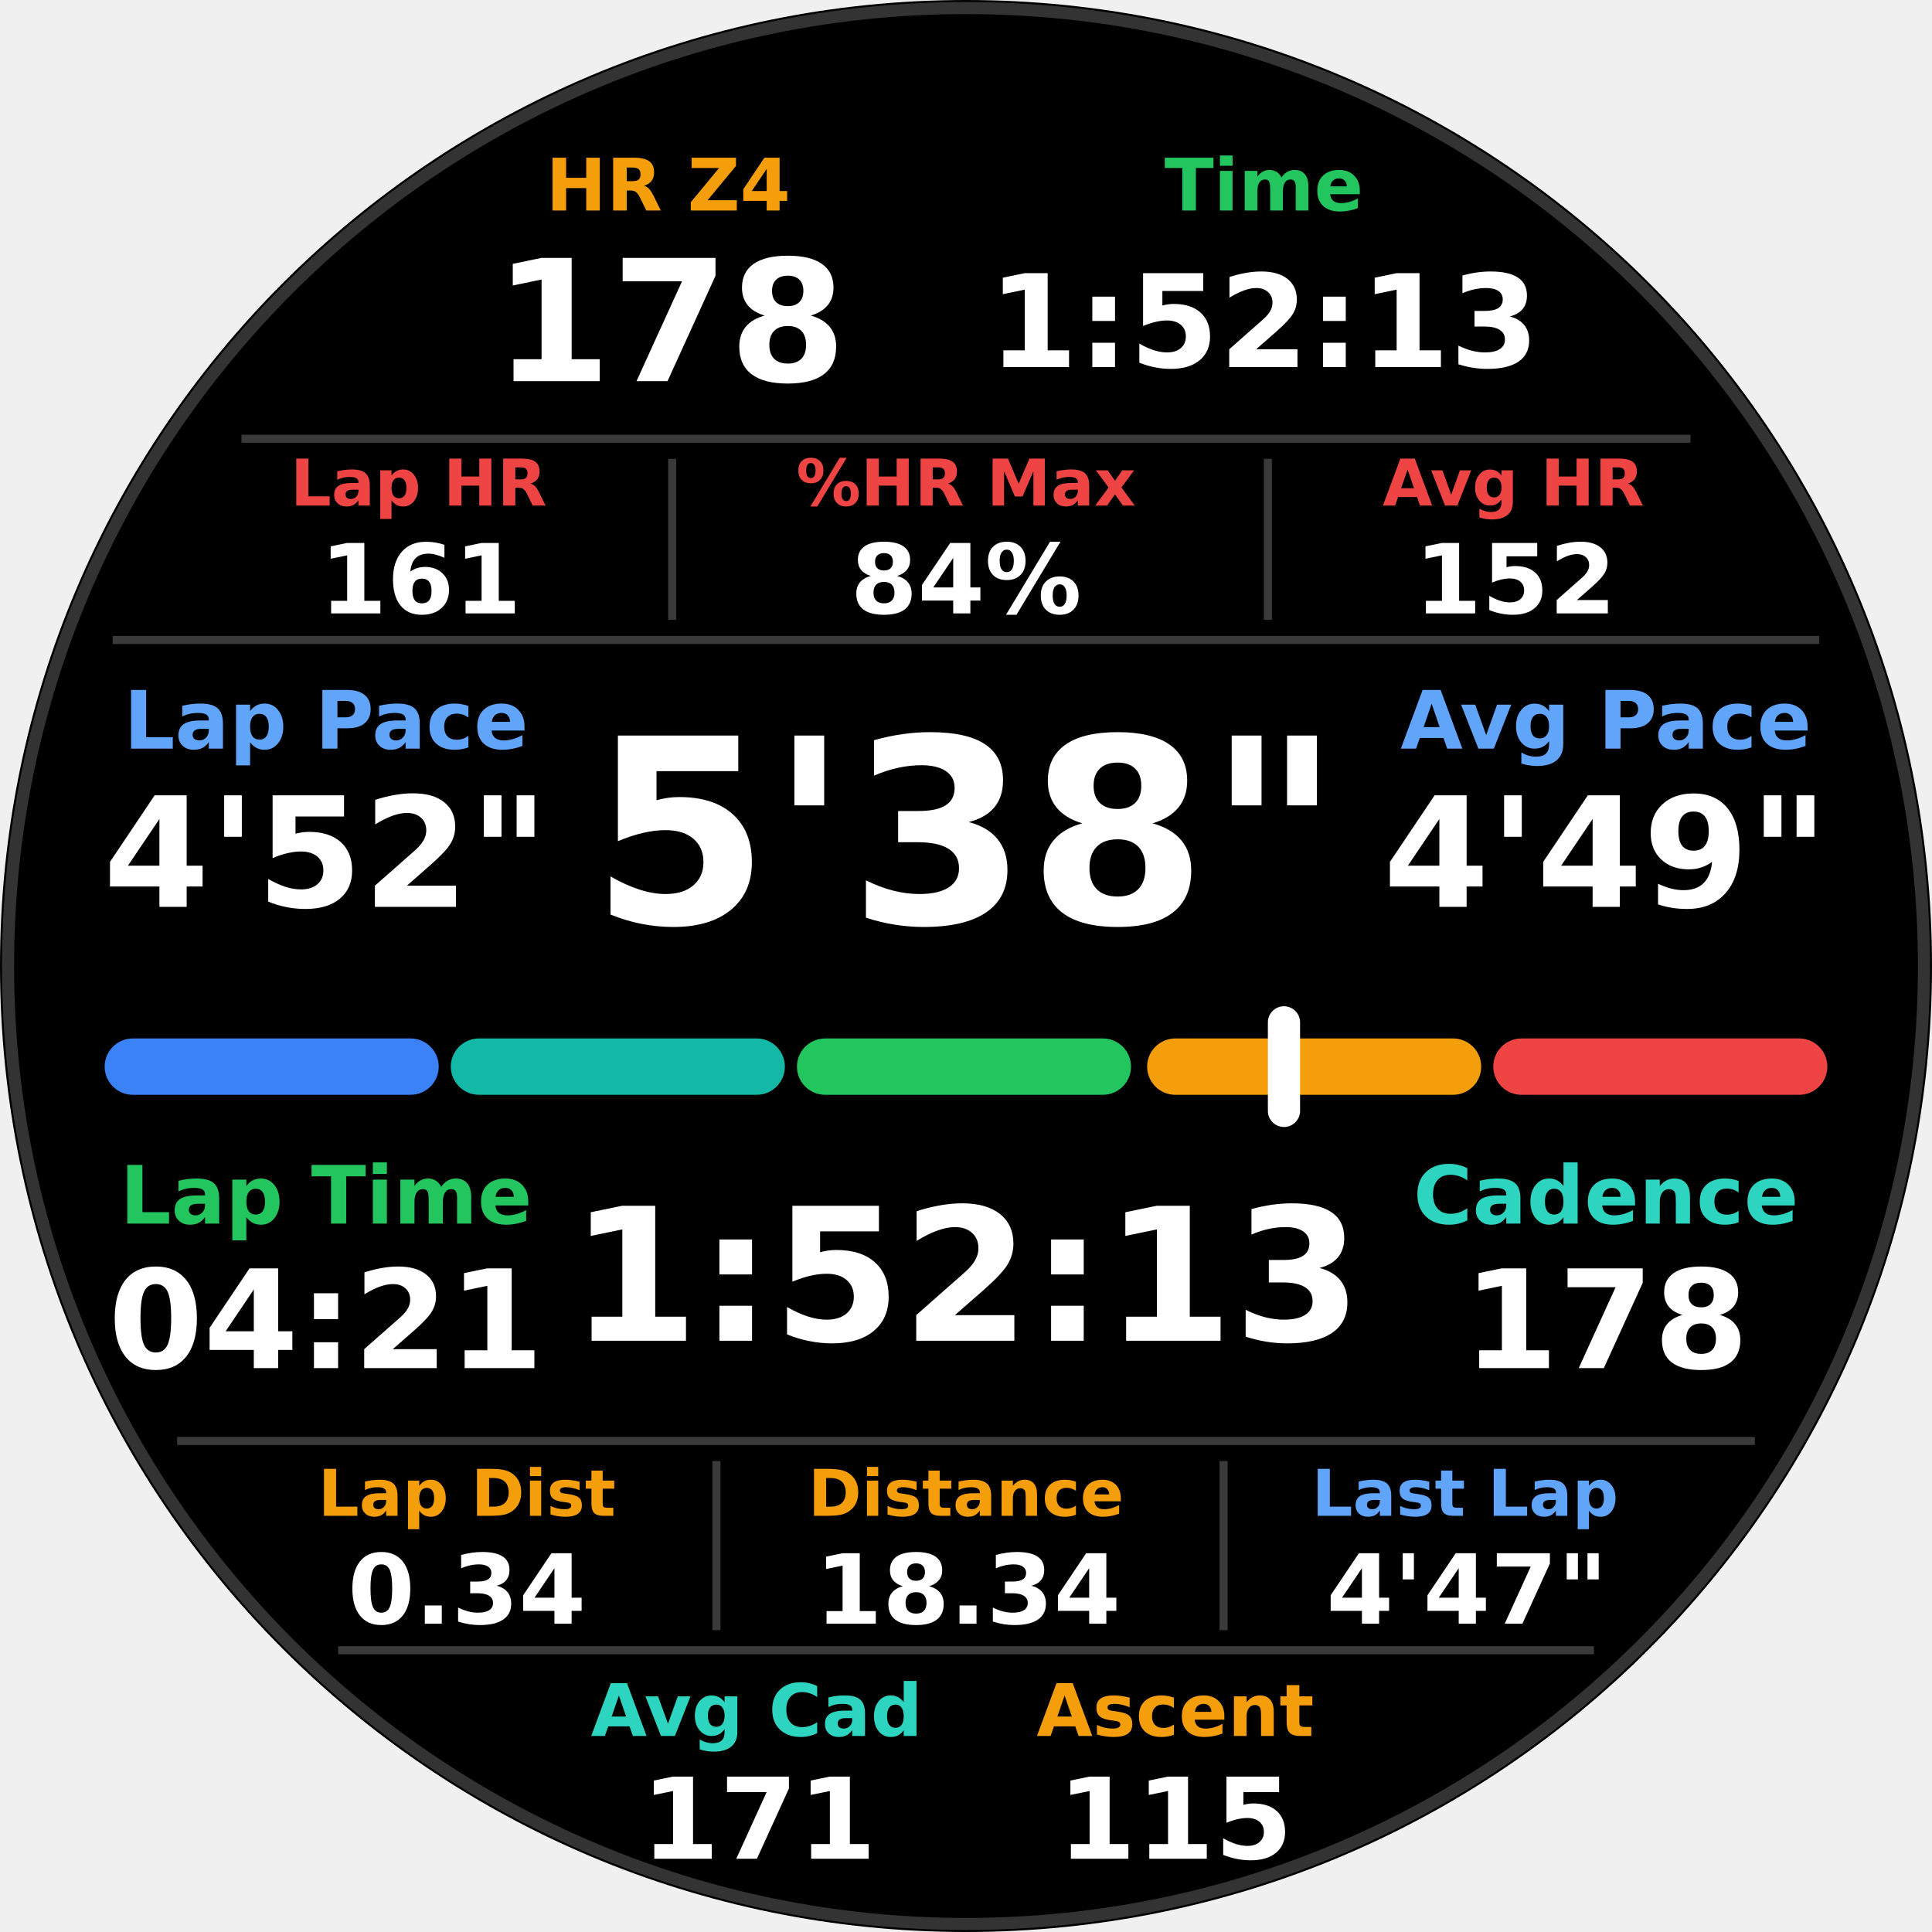
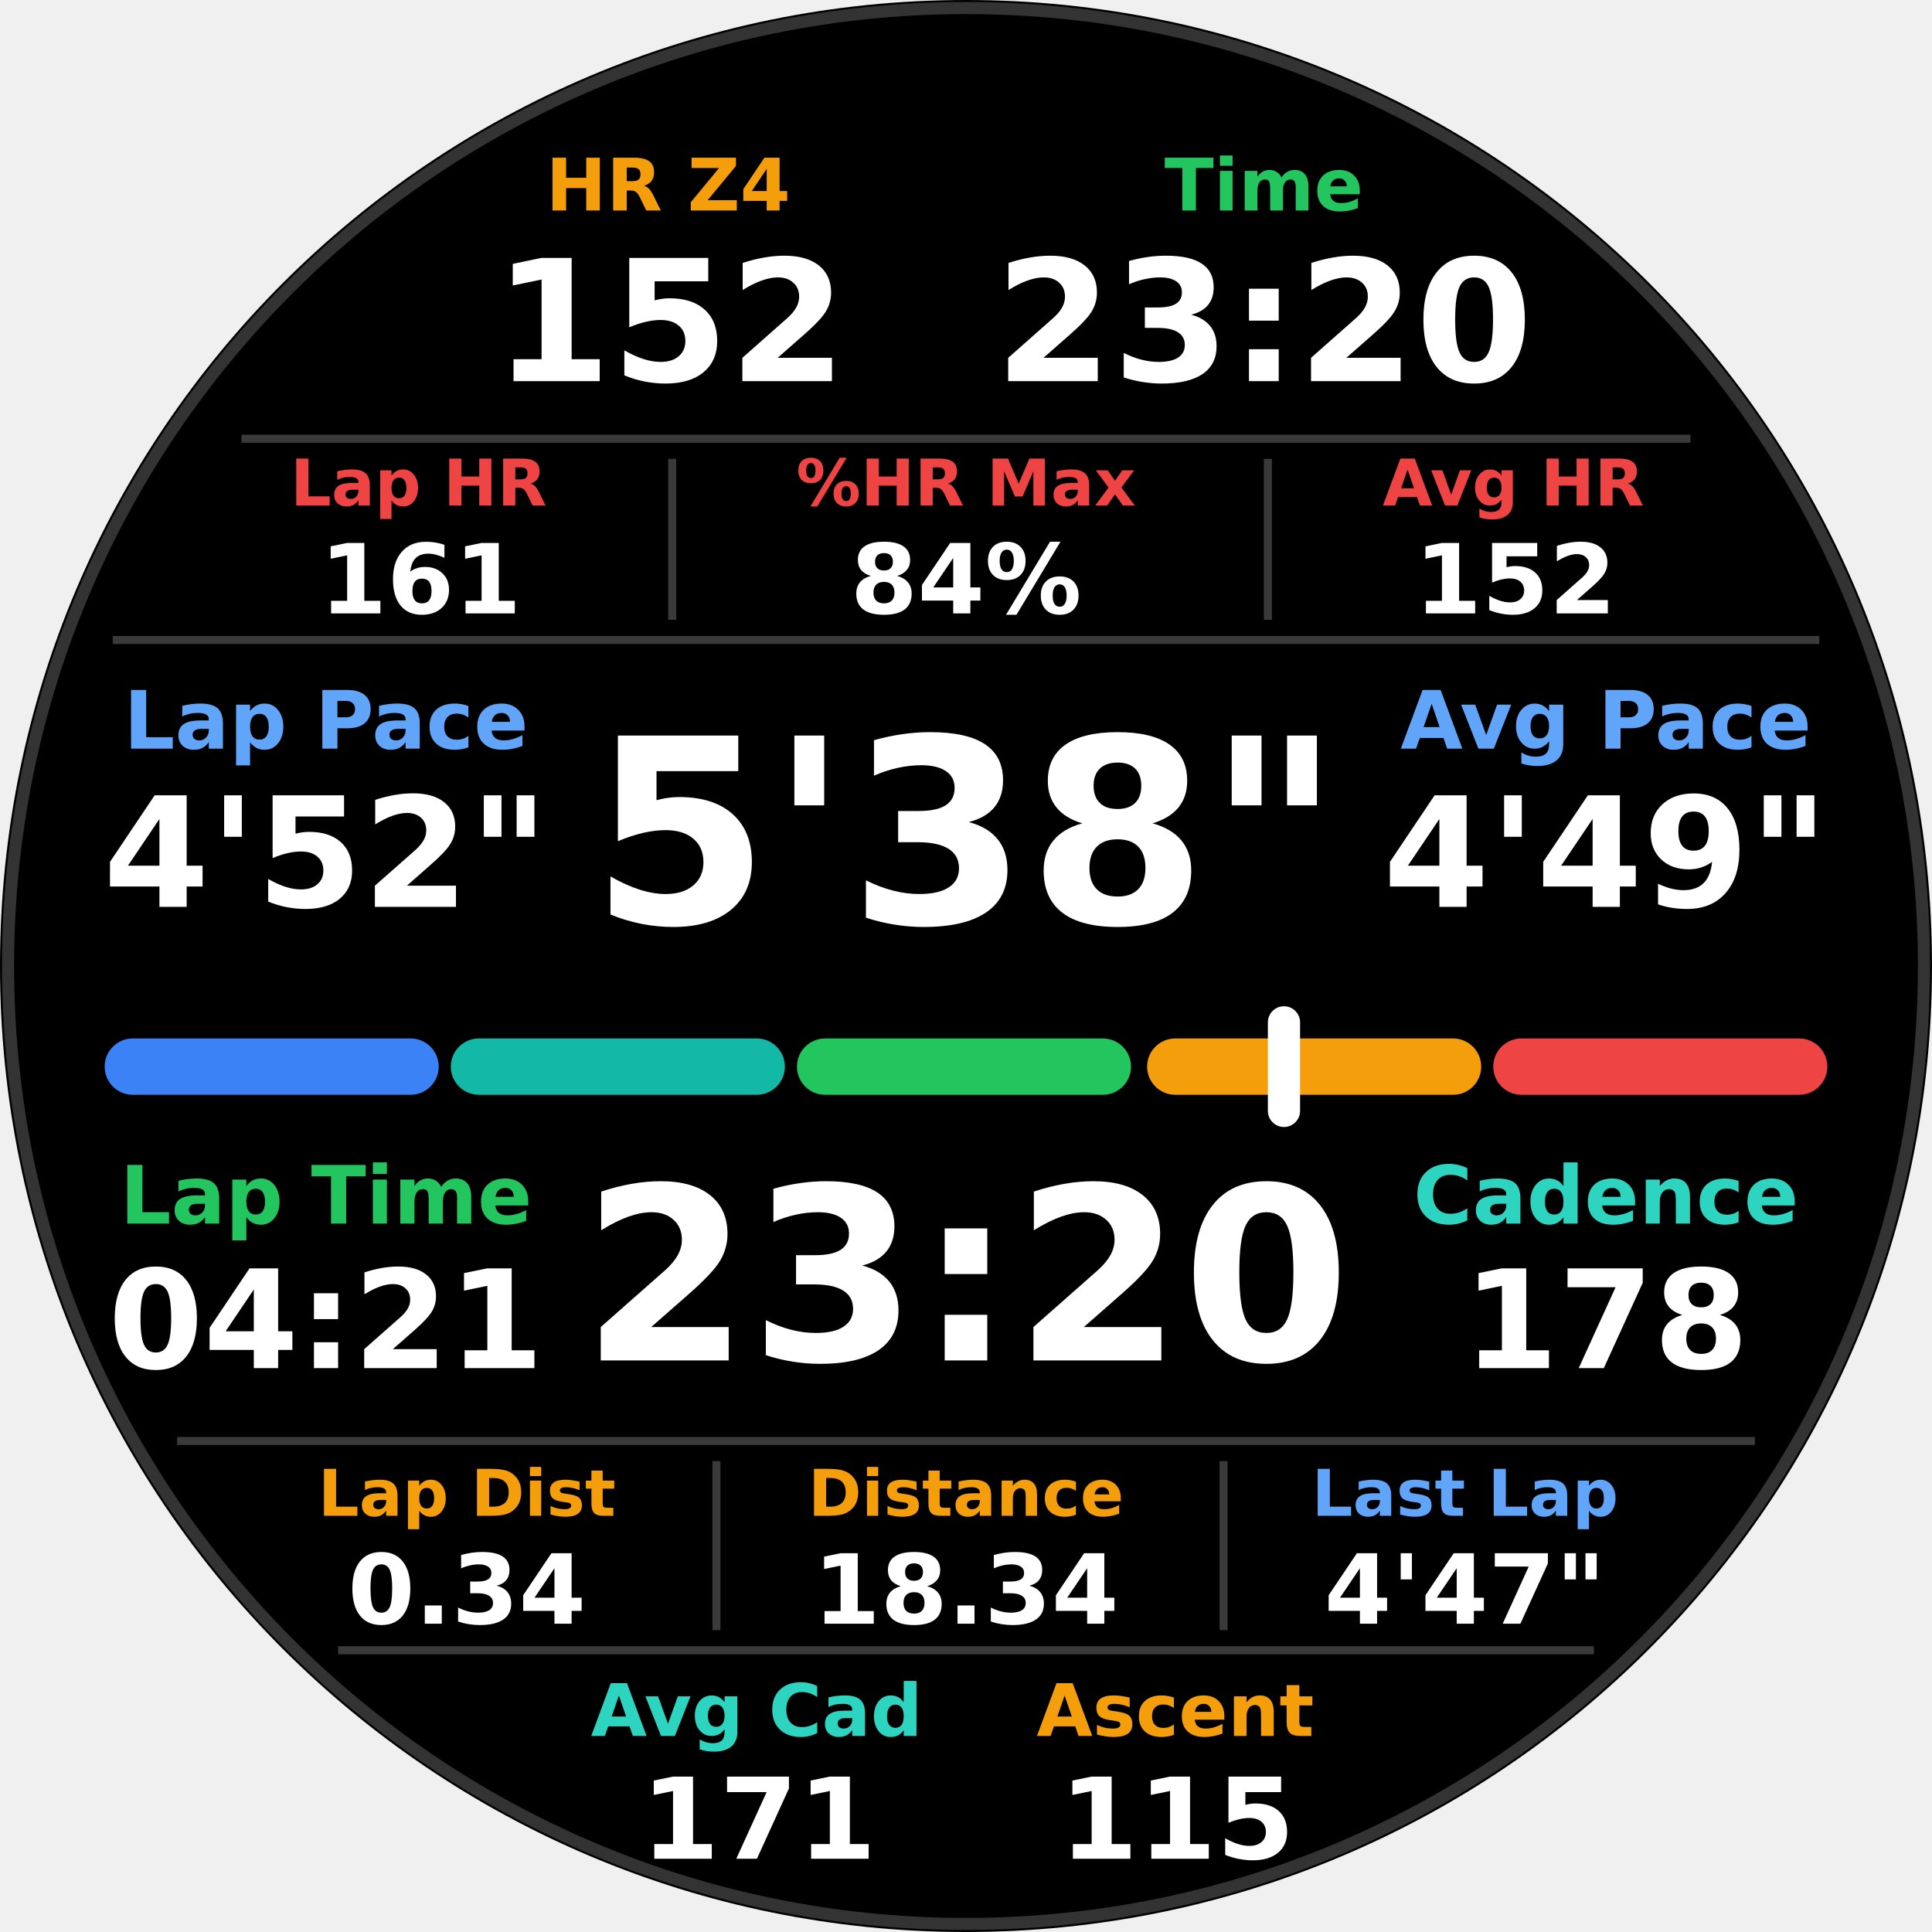
<svg xmlns="http://www.w3.org/2000/svg" width="480" height="480" viewBox="0 0 480 480">
  <defs>
    <clipPath id="round5">
      <circle cx="240" cy="240" r="240" />
    </clipPath>
  </defs>
  <circle cx="240" cy="240" r="239" fill="#000" />
  <g clip-path="url(#round5)">
    <rect x="0" y="0" width="480" height="480" rx="0" fill="#000000" />
    <rect x="60" y="108" width="360" height="2" rx="0" fill="#3a3a3a" />
    <rect x="28" y="158" width="424" height="2" rx="0" fill="#3a3a3a" />
    <rect x="44" y="357" width="392" height="2" rx="0" fill="#3a3a3a" />
    <rect x="84" y="409" width="312" height="2" rx="0" fill="#3a3a3a" />
    <text x="166" y="52.3" text-anchor="middle" font-size="18" fill="#f59e0b" font-family="'DejaVu Sans',Arial,sans-serif" font-weight="600">HR Z4</text>
    <text x="314" y="52.3" text-anchor="middle" font-size="18" fill="#22c55e" font-family="'DejaVu Sans',Arial,sans-serif" font-weight="600">Time</text>
    <text x="104" y="125.6" text-anchor="middle" font-size="16" fill="#ef4444" font-family="'DejaVu Sans',Arial,sans-serif" font-weight="600">Lap HR</text>
    <text x="240" y="125.6" text-anchor="middle" font-size="16" fill="#ef4444" font-family="'DejaVu Sans',Arial,sans-serif" font-weight="600">%HR Max</text>
    <text x="376" y="125.6" text-anchor="middle" font-size="16" fill="#ef4444" font-family="'DejaVu Sans',Arial,sans-serif" font-weight="600">Avg HR</text>
    <text x="81" y="186" text-anchor="middle" font-size="20" fill="#60a5fa" font-family="'DejaVu Sans',Arial,sans-serif" font-weight="600">Lap Pace</text>
    <text x="399" y="186" text-anchor="middle" font-size="20" fill="#60a5fa" font-family="'DejaVu Sans',Arial,sans-serif" font-weight="600">Avg Pace</text>
    <text x="81" y="304" text-anchor="middle" font-size="20" fill="#22c55e" font-family="'DejaVu Sans',Arial,sans-serif" font-weight="600">Lap Time</text>
    <text x="399" y="304" text-anchor="middle" font-size="20" fill="#2dd4bf" font-family="'DejaVu Sans',Arial,sans-serif" font-weight="600">Cadence</text>
    <text x="116" y="376.6" text-anchor="middle" font-size="16" fill="#f59e0b" font-family="'DejaVu Sans',Arial,sans-serif" font-weight="600">Lap Dist</text>
    <text x="240" y="376.6" text-anchor="middle" font-size="16" fill="#f59e0b" font-family="'DejaVu Sans',Arial,sans-serif" font-weight="600">Distance</text>
    <text x="364" y="376.6" text-anchor="middle" font-size="16" fill="#60a5fa" font-family="'DejaVu Sans',Arial,sans-serif" font-weight="600">Last Lap</text>
    <text x="188" y="431.3" text-anchor="middle" font-size="18" fill="#2dd4bf" font-family="'DejaVu Sans',Arial,sans-serif" font-weight="600">Avg Cad</text>
    <text x="292" y="431.3" text-anchor="middle" font-size="18" fill="#f59e0b" font-family="'DejaVu Sans',Arial,sans-serif" font-weight="600">Ascent</text>
    <rect x="166" y="114" width="2" height="40" rx="0" fill="#3a3a3a" />
    <rect x="314" y="114" width="2" height="40" rx="0" fill="#3a3a3a" />
    <rect x="177" y="363" width="2" height="42" rx="0" fill="#3a3a3a" />
    <rect x="303" y="363" width="2" height="42" rx="0" fill="#3a3a3a" />
    <rect x="26" y="258" width="83" height="14" rx="7" fill="#3b82f6" />
    <rect x="112" y="258" width="83" height="14" rx="7" fill="#14b8a6" />
    <rect x="198" y="258" width="83" height="14" rx="7" fill="#22c55e" />
    <rect x="285" y="258" width="83" height="14" rx="7" fill="#f59e0b" />
    <rect x="371" y="258" width="83" height="14" rx="7" fill="#ef4444" />
    <rect x="315" y="250" width="8" height="30" rx="4" fill="#ffffff" />
-     <text x="166.5" y="94.7" text-anchor="middle" font-size="42" fill="#ffffff" font-family="'DejaVu Sans',Arial,sans-serif" font-weight="600">178</text>
-     <text x="314" y="91.2" text-anchor="middle" font-size="32" fill="#ffffff" font-family="'DejaVu Sans',Arial,sans-serif" font-weight="600">1:52:13</text>
+     <text x="166.5" y="94.7" text-anchor="middle" font-size="42" fill="#ffffff" font-family="'DejaVu Sans',Arial,sans-serif" font-weight="600">152</text>
+     <text x="314" y="94.7" text-anchor="middle" font-size="42" fill="#ffffff" font-family="'DejaVu Sans',Arial,sans-serif" font-weight="600">23:20</text>
    <text x="104.5" y="152.4" text-anchor="middle" font-size="24" fill="#ffffff" font-family="'DejaVu Sans',Arial,sans-serif" font-weight="600">161</text>
    <text x="240" y="152.4" text-anchor="middle" font-size="24" fill="#ffffff" font-family="'DejaVu Sans',Arial,sans-serif" font-weight="600">84%</text>
    <text x="376.5" y="152.4" text-anchor="middle" font-size="24" fill="#ffffff" font-family="'DejaVu Sans',Arial,sans-serif" font-weight="600">152</text>
    <text x="81" y="225.3" text-anchor="middle" font-size="38" fill="#ffffff" font-family="'DejaVu Sans',Arial,sans-serif" font-weight="600">4'52"</text>
    <text x="240" y="229.4" text-anchor="middle" font-size="64" fill="#ffffff" font-family="'DejaVu Sans',Arial,sans-serif" font-weight="600">5'38"</text>
    <text x="399" y="225.3" text-anchor="middle" font-size="38" fill="#ffffff" font-family="'DejaVu Sans',Arial,sans-serif" font-weight="600">4'49"</text>
    <text x="81" y="339.9" text-anchor="middle" font-size="34" fill="#ffffff" font-family="'DejaVu Sans',Arial,sans-serif" font-weight="600">04:21</text>
-     <text x="240" y="333.1" text-anchor="middle" font-size="46" fill="#ffffff" font-family="'DejaVu Sans',Arial,sans-serif" font-weight="600">1:52:13</text>
+     <text x="240" y="338" text-anchor="middle" font-size="60" fill="#ffffff" font-family="'DejaVu Sans',Arial,sans-serif" font-weight="600">23:20</text>
    <text x="399" y="339.9" text-anchor="middle" font-size="34" fill="#ffffff" font-family="'DejaVu Sans',Arial,sans-serif" font-weight="600">178</text>
    <text x="116" y="403.4" text-anchor="middle" font-size="24" fill="#ffffff" font-family="'DejaVu Sans',Arial,sans-serif" font-weight="600">0.34</text>
-     <text x="240.5" y="403.4" text-anchor="middle" font-size="24" fill="#ffffff" font-family="'DejaVu Sans',Arial,sans-serif" font-weight="600">18.34</text>
-     <text x="364.5" y="403.4" text-anchor="middle" font-size="24" fill="#ffffff" font-family="'DejaVu Sans',Arial,sans-serif" font-weight="600">4'47"</text>
+     <text x="240" y="403.4" text-anchor="middle" font-size="24" fill="#ffffff" font-family="'DejaVu Sans',Arial,sans-serif" font-weight="600">18.34</text>
+     <text x="364" y="403.4" text-anchor="middle" font-size="24" fill="#ffffff" font-family="'DejaVu Sans',Arial,sans-serif" font-weight="600">4'47"</text>
    <text x="188.5" y="461.8" text-anchor="middle" font-size="28" fill="#ffffff" font-family="'DejaVu Sans',Arial,sans-serif" font-weight="600">171</text>
-     <text x="292" y="461.8" text-anchor="middle" font-size="28" fill="#ffffff" font-family="'DejaVu Sans',Arial,sans-serif" font-weight="600">115</text>
+     <text x="292.5" y="461.8" text-anchor="middle" font-size="28" fill="#ffffff" font-family="'DejaVu Sans',Arial,sans-serif" font-weight="600">115</text>
  </g>
  <circle cx="240" cy="240" r="238" fill="none" stroke="#333" stroke-width="3" />
</svg>
